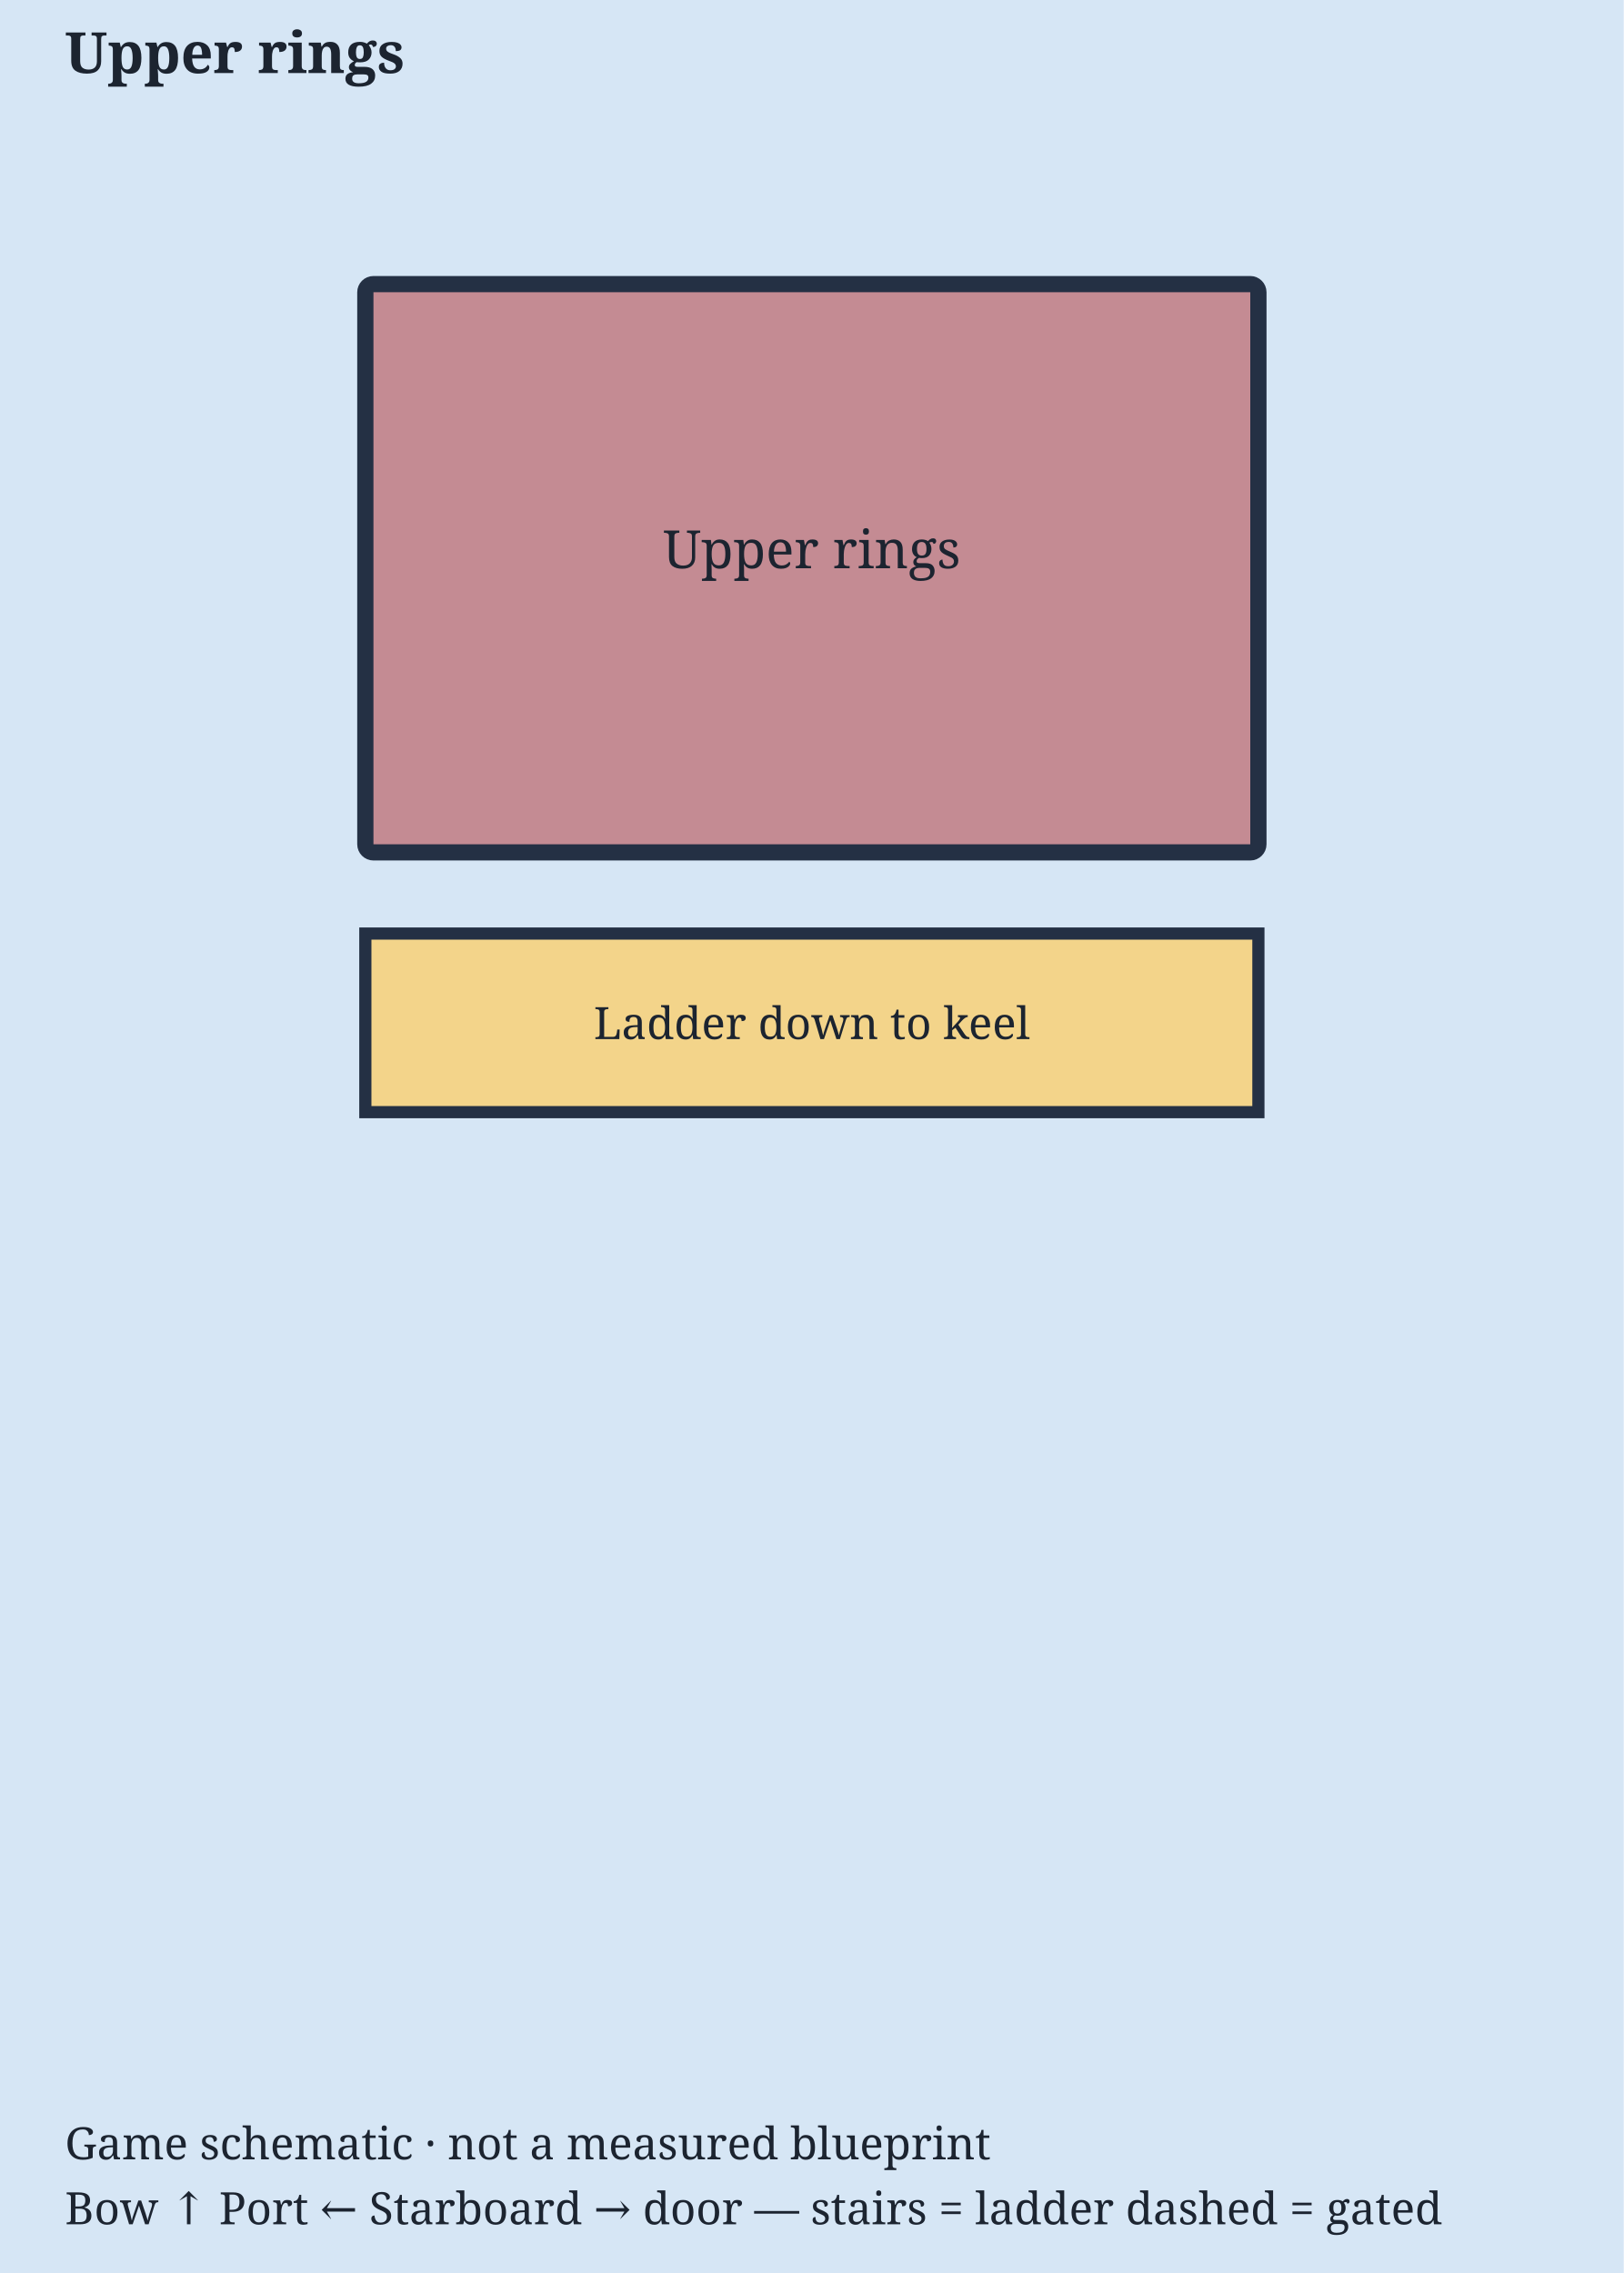
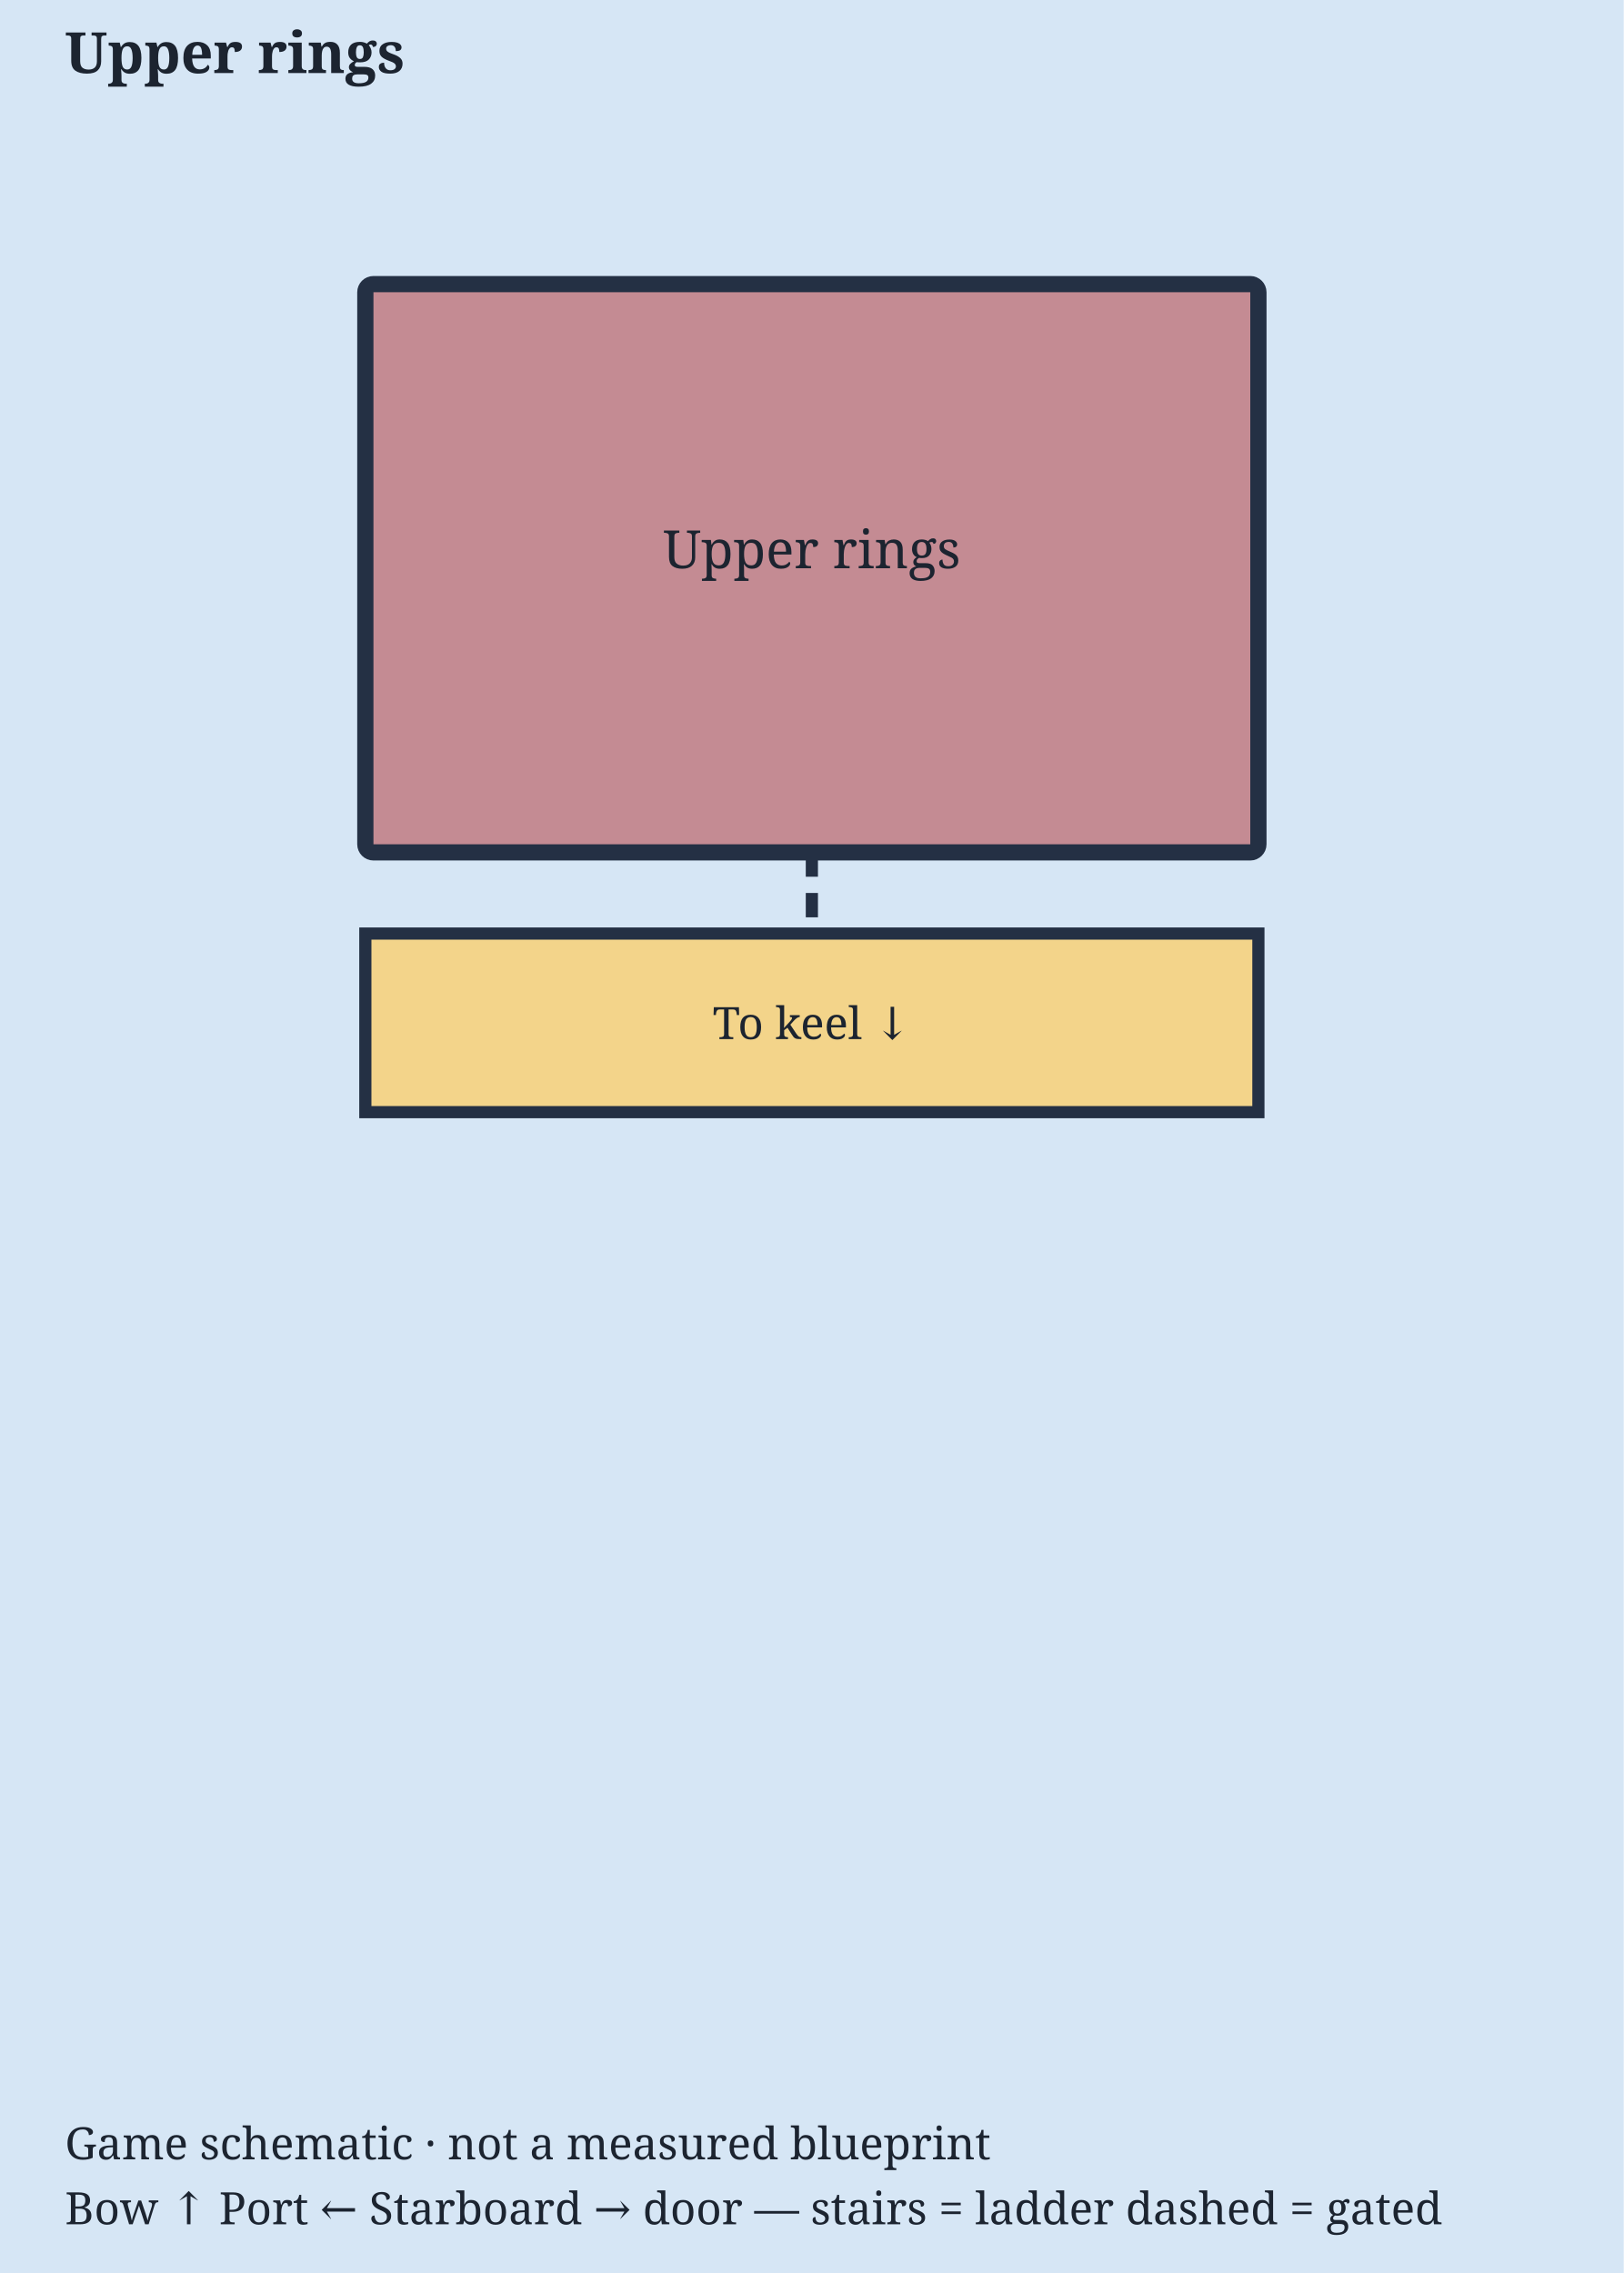
<svg xmlns="http://www.w3.org/2000/svg" viewBox="0 0 400 560" role="img" aria-label="Upper rings game schematic, bow up">
  <rect width="400" height="560" fill="#d6e6f5" />
  <text x="16" y="18" fill="#1c2430" font-family="Georgia, serif" font-size="14" font-weight="700">Upper rings</text>
  <text x="16" y="532" fill="#1c2430" font-family="Georgia, serif" font-size="11">Game schematic · not a measured blueprint</text>
  <text x="16" y="548" fill="#1c2430" font-family="Georgia, serif" font-size="11">Bow ↑   Port ←   Starboard →   door —   stairs = ladder   dashed = gated</text>
-   <g data-link="keel-nook" data-transfer="1">
-     <rect x="274" y="78" width="36" height="22" fill="#f3d48a" stroke="#243044" stroke-width="2" />
-     <path d="M278 94 h28 M280 89 h24 M282 84 h20" stroke="#243044" stroke-width="1.4" fill="none" />
-   </g>
-   <g data-link="tour-cells-nook" data-transfer="1">
-     <rect x="274" y="78" width="36" height="22" fill="#f3d48a" stroke="#243044" stroke-width="2" />
-     <path d="M278 94 h28 M280 89 h24 M282 84 h20" stroke="#243044" stroke-width="1.4" fill="none" />
-   </g>
  <g data-place="nook">
    <rect x="90" y="70" width="220" height="140" rx="2" fill="#c48b93" stroke="#243044" stroke-width="4" />
    <text x="200" y="140" text-anchor="middle" fill="#1c2430" font-family="Georgia, serif" font-size="13">Upper rings</text>
  </g>
-   <g data-link="keel-nook" data-transfer="1">
+   <g data-transfer="1">
    <rect x="90" y="230" width="220" height="44" fill="#f3d48a" stroke="#243044" stroke-width="3" />
-     <text x="200" y="256" text-anchor="middle" fill="#1c2430" font-family="Georgia, serif" font-size="11">Ladder down to keel</text>
+     <text x="200" y="256" text-anchor="middle" fill="#1c2430" font-family="Georgia, serif" font-size="11">To keel ↓</text>
  </g>
+   <line data-link="keel-nook" x1="200.0" y1="210.0" x2="200.0" y2="230.0" stroke="#243044" stroke-width="3" stroke-dasharray="6 4" />
</svg>
